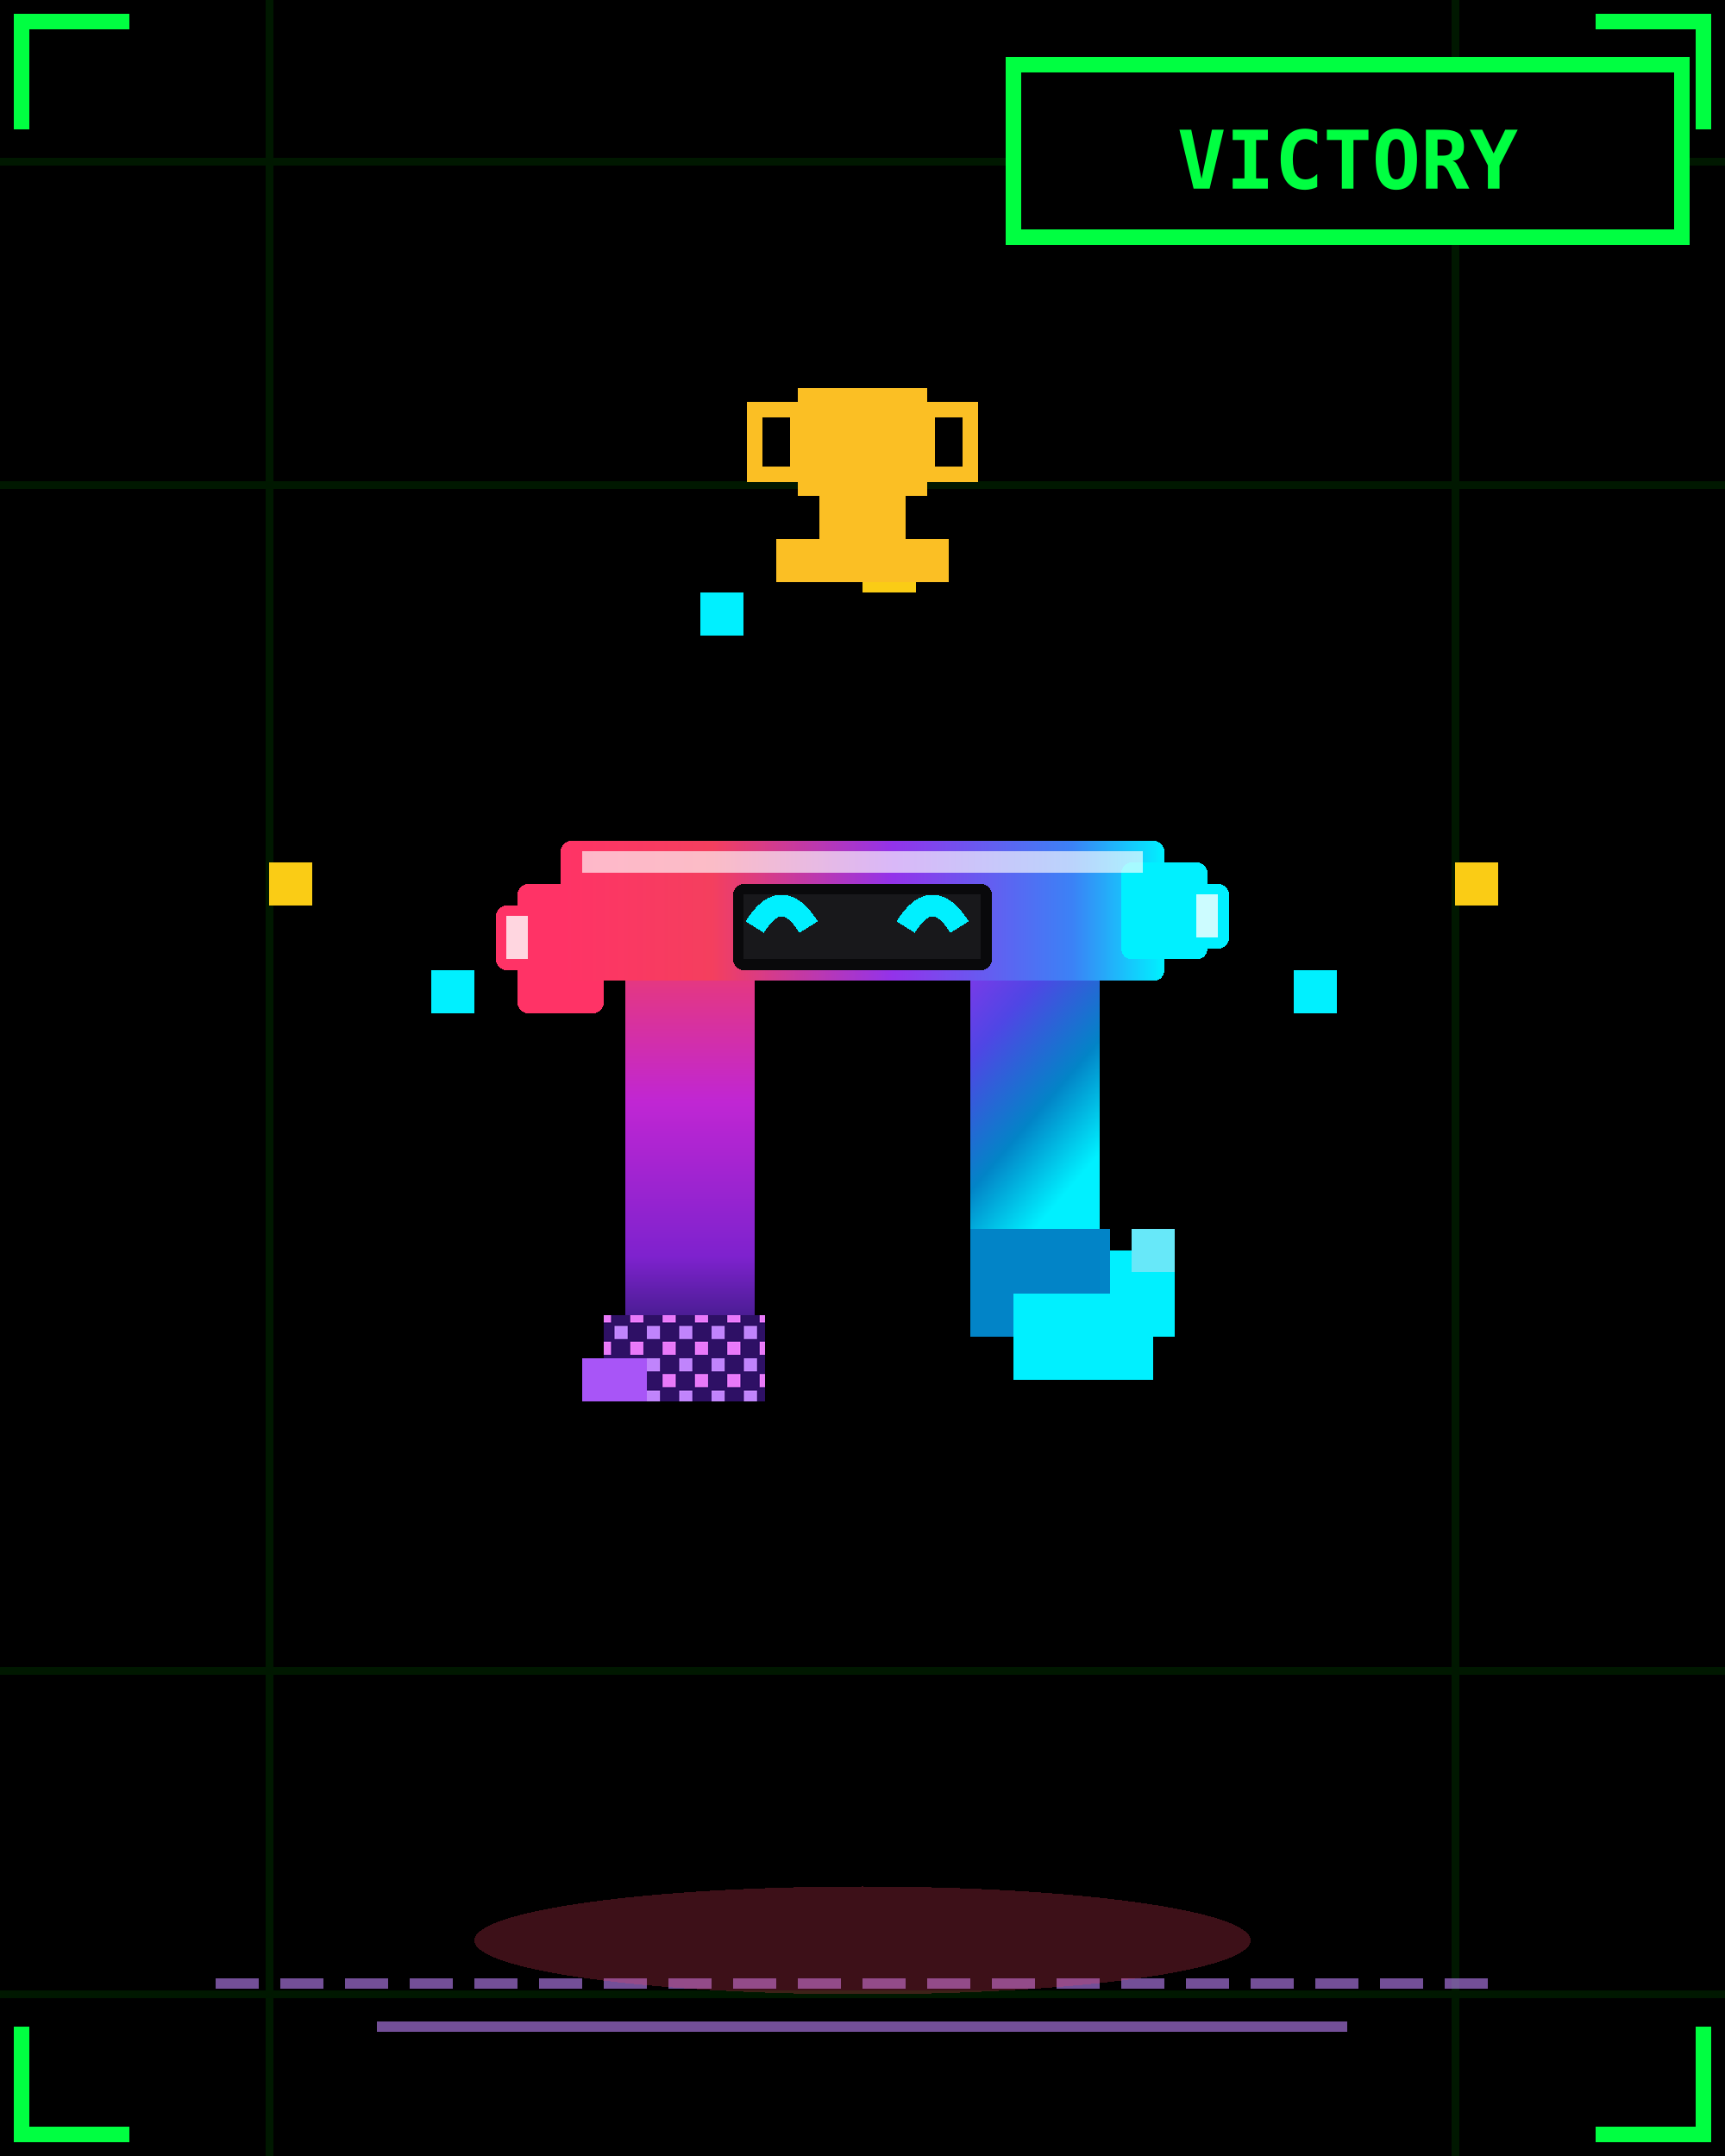
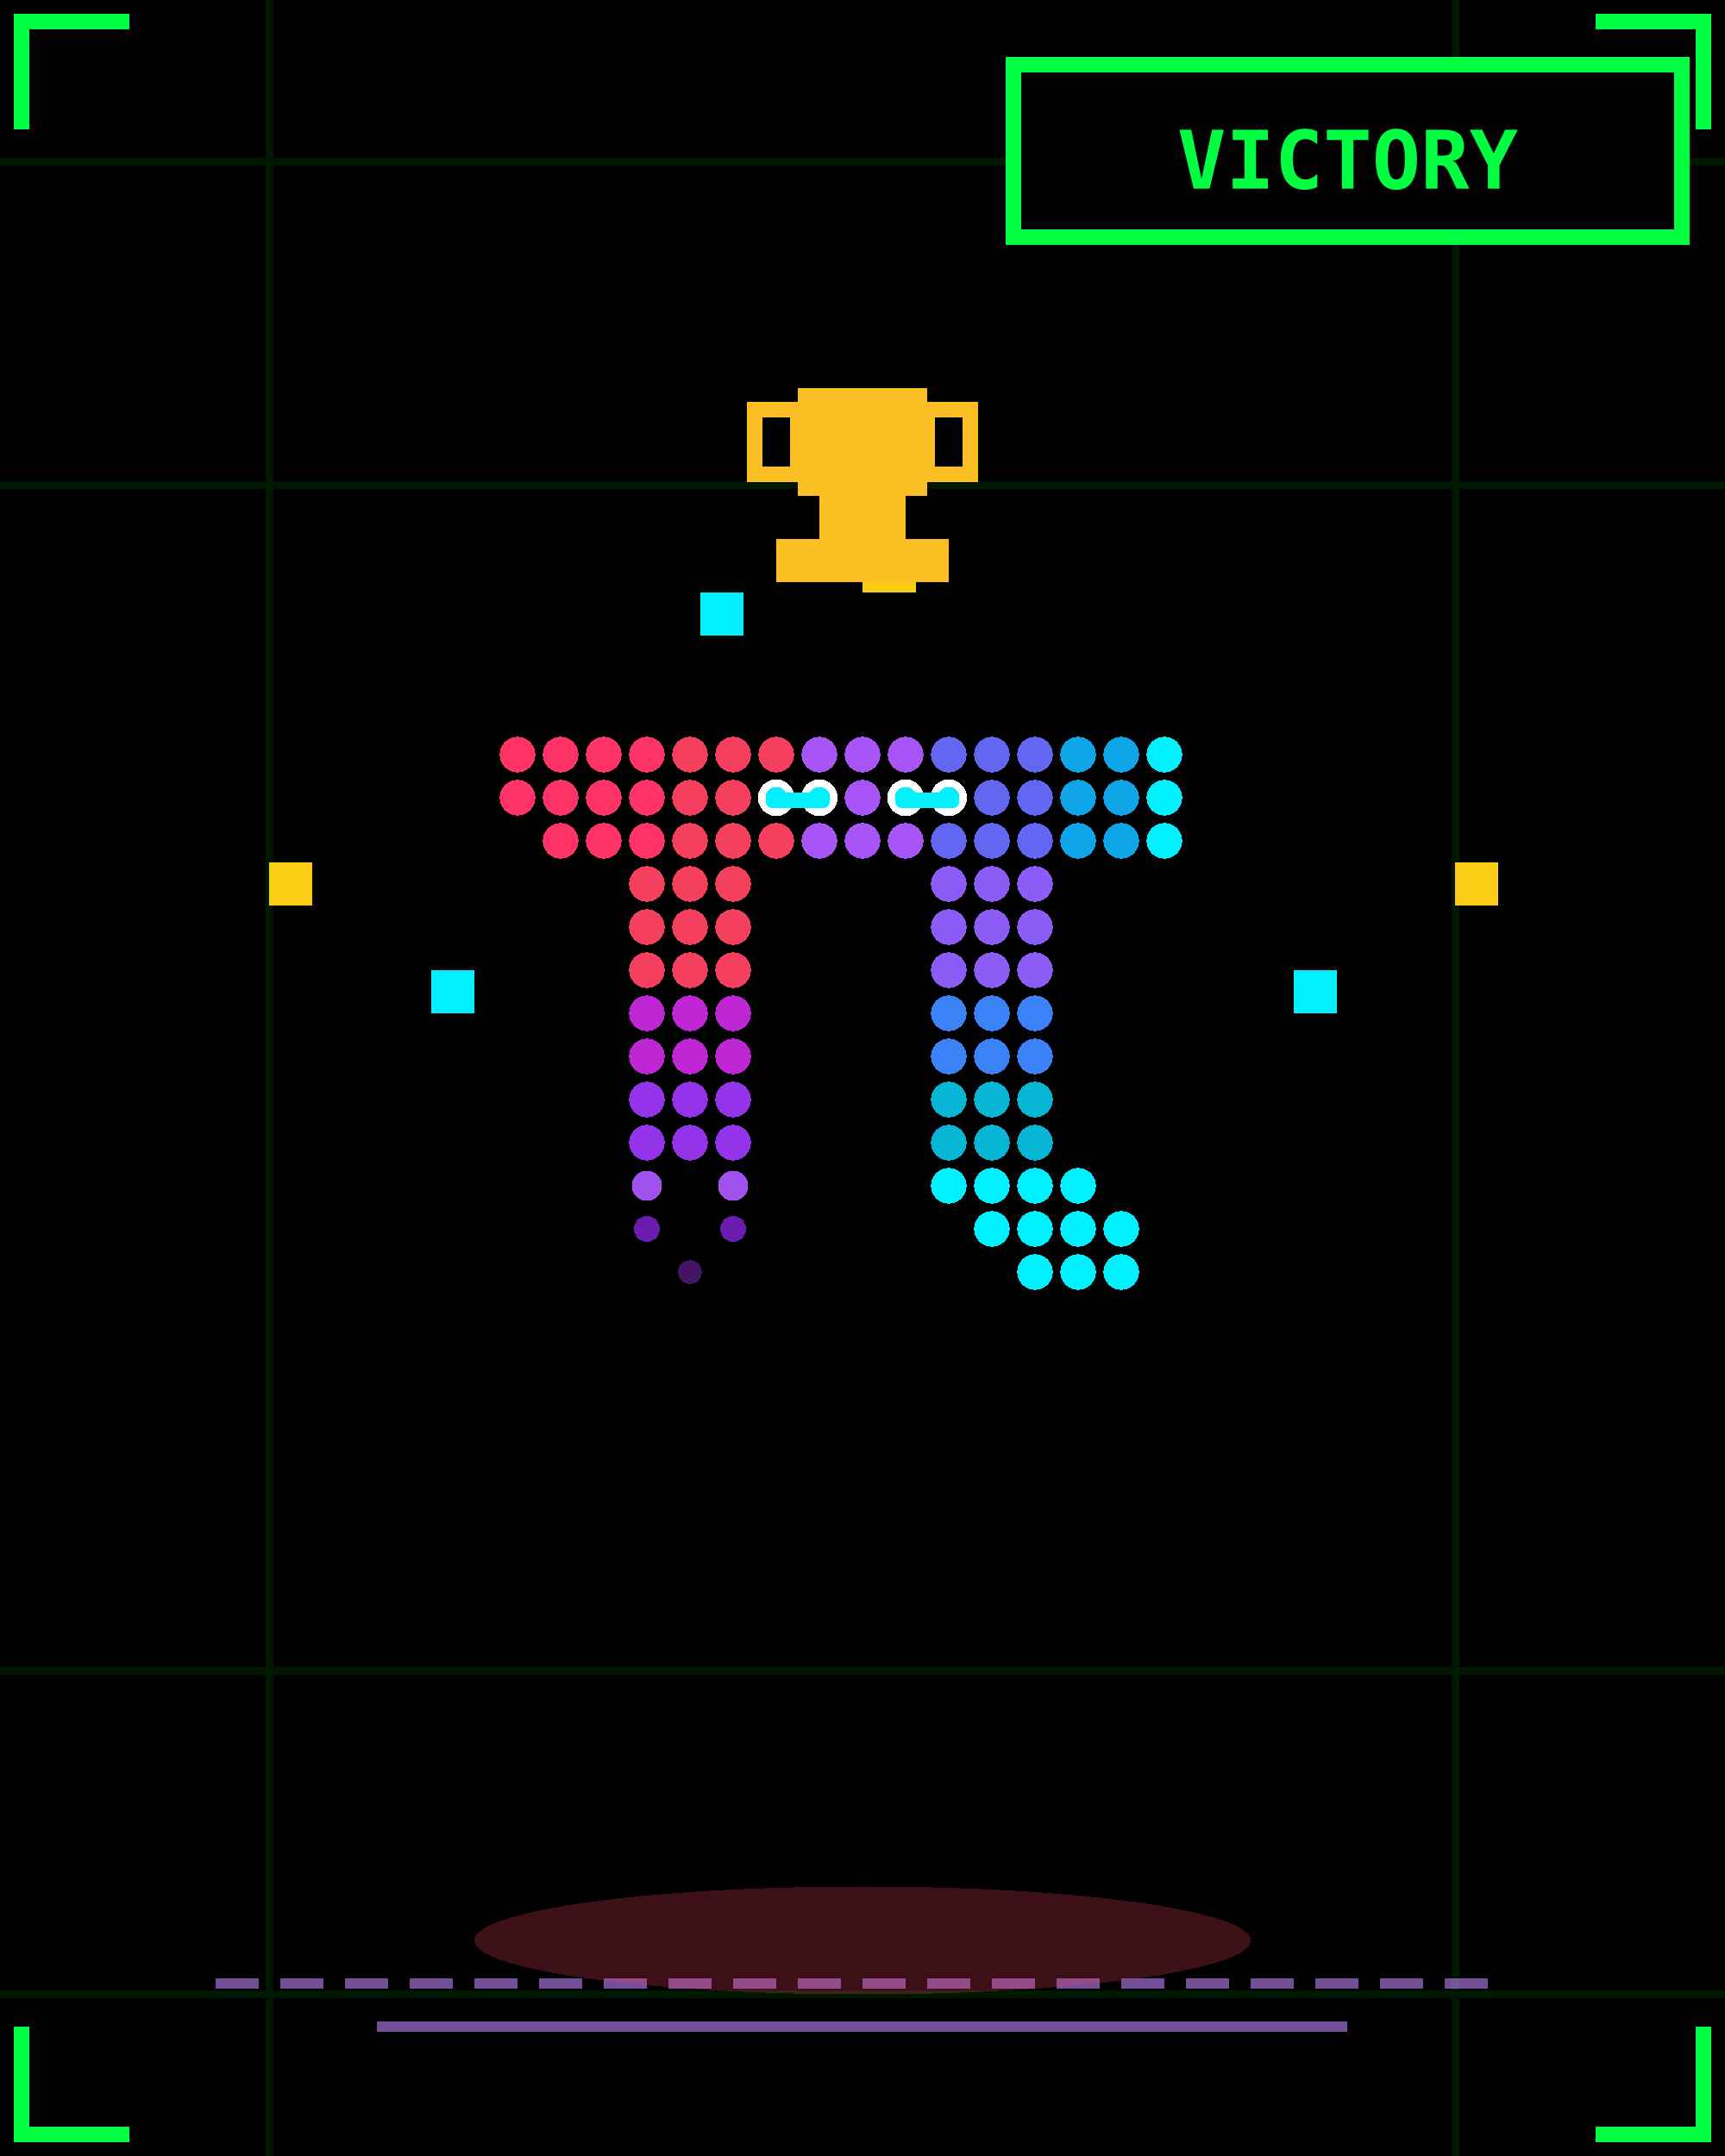
<svg xmlns="http://www.w3.org/2000/svg" viewBox="0 0 160 200" width="100%" height="100%" preserveAspectRatio="none" shape-rendering="crispEdges">
  <defs>
    <linearGradient id="piCrossbarGrad" x1="0%" y1="0%" x2="100%" y2="0%">
      <stop offset="0%" stop-color="#ff3366" />
      <stop offset="25%" stop-color="#f43f5e" />
      <stop offset="55%" stop-color="#9333ea" />
      <stop offset="85%" stop-color="#3b82f6" />
      <stop offset="100%" stop-color="#00f0ff" />
    </linearGradient>
    <linearGradient id="piLeftLegGrad" x1="0%" y1="0%" x2="0%" y2="100%">
      <stop offset="0%" stop-color="#f43f5e" />
      <stop offset="45%" stop-color="#c026d3" />
      <stop offset="85%" stop-color="#7e22ce" />
      <stop offset="100%" stop-color="#4c1d95" />
    </linearGradient>
    <linearGradient id="piRightLegGrad" x1="0%" y1="0%" x2="50%" y2="100%">
      <stop offset="0%" stop-color="#9333ea" />
      <stop offset="35%" stop-color="#4f46e5" />
      <stop offset="70%" stop-color="#0284c7" />
      <stop offset="100%" stop-color="#00f0ff" />
    </linearGradient>
    <pattern id="piHalftone" x="0" y="0" width="3" height="3" patternUnits="userSpaceOnUse">
      <rect width="3" height="3" fill="#2e1065" />
      <rect x="0" y="0" width="1.2" height="1.2" fill="#c084fc" />
      <rect x="1.5" y="1.5" width="1.2" height="1.2" fill="#e879f9" />
    </pattern>
  </defs>
  <style>
    @keyframes victoryBounce { 0%, 100% { transform: translateY(0px); } 50% { transform: translateY(-8px); } }
    @keyframes sparkleFloat1 { 0% { opacity: 0; transform: translateY(10px) scale(0.6); } 50% { opacity: 1; transform: translateY(-40px) scale(1.1); } 100% { opacity: 0; transform: translateY(-70px) scale(0.6); } }
    @keyframes sparkleFloat2 { 0% { opacity: 0; transform: translateY(10px) scale(0.6); } 50% { opacity: 1; transform: translateY(-40px) scale(1.1); } 100% { opacity: 0; transform: translateY(-70px) scale(0.6); } }

    .mascot-victory { animation: victoryBounce 0.8s steps(4) infinite; transform-origin: 80px 100px; }
    .sparkle-1 { animation: sparkleFloat1 1.6s steps(6) infinite; }
    .sparkle-2 { animation: sparkleFloat2 1.6s steps(6) infinite 0.8s; }
  </style>
  <rect width="160" height="200" fill="#000000" />
  <g stroke="#003b00" stroke-width="0.75" opacity="0.4">
    <line x1="0" y1="15" x2="160" y2="15" />
    <line x1="0" y1="45" x2="160" y2="45" />
    <line x1="0" y1="155" x2="160" y2="155" />
    <line x1="0" y1="185" x2="160" y2="185" />
    <line x1="25" y1="0" x2="25" y2="200" />
    <line x1="135" y1="0" x2="135" y2="200" />
  </g>
  <g stroke="#00ff41" stroke-width="1.5" fill="none">
    <path d="M2,12 L2,2 L12,2" />
    <path d="M158,12 L158,2 L148,2" />
    <path d="M2,188 L2,198 L12,198" />
    <path d="M158,188 L158,198 L148,198" />
  </g>
  <g transform="translate(94, 6)">
    <rect width="62" height="16" fill="#000000" stroke="#00ff41" stroke-width="1.5" />
    <text x="31" y="11.5" font-family="'Fira Code', monospace" font-size="7.5" font-weight="900" fill="#00ff41" text-anchor="middle">VICTORY</text>
  </g>
  <g class="sparkle-1" fill="#facc15" transform="translate(0, 80)">
    <rect x="25" y="0" width="4" height="4" />
    <rect x="135" y="0" width="4" height="4" />
    <rect x="80" y="-30" width="5" height="5" />
  </g>
  <g class="sparkle-2" fill="#00f0ff" transform="translate(0, 90)">
    <rect x="40" y="0" width="4" height="4" />
    <rect x="120" y="0" width="4" height="4" />
    <rect x="65" y="-35" width="4" height="4" />
  </g>
  <g transform="translate(70, 36)" fill="#fbbf24">
    <rect x="4" y="0" width="12" height="10" />
    <rect x="6" y="10" width="8" height="4" />
    <rect x="2" y="14" width="16" height="4" />
    <rect x="0" y="2" width="4" height="6" fill="none" stroke="#fbbf24" stroke-width="1.5" />
    <rect x="16" y="2" width="4" height="6" fill="none" stroke="#fbbf24" stroke-width="1.5" />
  </g>
  <g opacity="0.6" stroke="#c084fc" stroke-width="1">
    <line x1="20" y1="184" x2="140" y2="184" stroke-dasharray="4,2" />
    <line x1="35" y1="188" x2="125" y2="188" />
  </g>
  <ellipse cx="80" cy="180" rx="36" ry="5" fill="#f43f5e" opacity="0.25" />
  <g class="mascot-victory">
-     <rect x="58" y="86" width="12" height="36" fill="url(#piLeftLegGrad)" />
-     <rect x="56" y="122" width="15" height="8" fill="url(#piHalftone)" />
-     <rect x="54" y="126" width="6" height="4" fill="#a855f7" />
-     <rect x="90" y="86" width="12" height="28" fill="url(#piRightLegGrad)" />
-     <rect x="90" y="114" width="13" height="10" fill="#0284c7" />
-     <rect x="94" y="120" width="13" height="8" fill="#00f0ff" />
-     <rect x="103" y="116" width="6" height="8" fill="#00f0ff" />
-     <rect x="105" y="114" width="4" height="4" fill="#67e8f9" />
-     <rect x="48" y="82" width="8" height="12" fill="#ff3366" rx="1" />
-     <rect x="52" y="78" width="56" height="13" fill="url(#piCrossbarGrad)" rx="1" />
-     <rect x="104" y="80" width="8" height="9" fill="#00f0ff" rx="1" />
-     <rect x="54" y="79" width="52" height="2" fill="#ffffff" opacity="0.65" />
-     <rect x="68" y="82" width="24" height="8" fill="#09090b" rx="1" />
-     <rect x="69" y="83" width="22" height="6" fill="#18181b" />
-     <path d="M70,86 Q72.5,82 75,86" stroke="#00f0ff" stroke-width="2" fill="none" />
-     <path d="M84,86 Q86.5,82 89,86" stroke="#00f0ff" stroke-width="2" fill="none" />
-     <rect x="46" y="84" width="4" height="6" fill="#ff3366" rx="1" />
-     <rect x="47" y="85" width="2" height="4" fill="#ffffff" opacity="0.8" />
-     <rect x="110" y="82" width="4" height="6" fill="#00f0ff" rx="1" />
-     <rect x="111" y="83" width="2" height="4" fill="#ffffff" opacity="0.8" />
+     <g class="eye-open">
+       <circle cx="48" cy="70" r="1.65" fill="#ff3366" />
+       <circle cx="48" cy="74" r="1.65" fill="#ff3366" />
+       <circle cx="52" cy="70" r="1.65" fill="#ff3366" />
+       <circle cx="52" cy="74" r="1.65" fill="#ff3366" />
+       <circle cx="52" cy="78" r="1.65" fill="#ff3366" />
+       <circle cx="56" cy="70" r="1.65" fill="#ff3366" />
+       <circle cx="56" cy="74" r="1.65" fill="#ff3366" />
+       <circle cx="56" cy="78" r="1.65" fill="#ff3366" />
+       <circle cx="60" cy="70" r="1.65" fill="#ff3366" />
+       <circle cx="60" cy="74" r="1.65" fill="#ff3366" />
+       <circle cx="60" cy="78" r="1.65" fill="#ff3366" />
+       <circle cx="64" cy="70" r="1.65" fill="#f43f5e" />
+       <circle cx="64" cy="74" r="1.65" fill="#f43f5e" />
+       <circle cx="64" cy="78" r="1.65" fill="#f43f5e" />
+       <circle cx="68" cy="70" r="1.65" fill="#f43f5e" />
+       <circle cx="68" cy="74" r="1.65" fill="#f43f5e" />
+       <circle cx="68" cy="78" r="1.65" fill="#f43f5e" />
+       <circle cx="72" cy="70" r="1.65" fill="#f43f5e" />
+       <circle cx="72" cy="78" r="1.65" fill="#f43f5e" />
+       <circle cx="76" cy="70" r="1.65" fill="#a855f7" />
+       <circle cx="76" cy="78" r="1.65" fill="#a855f7" />
+       <circle cx="80" cy="70" r="1.65" fill="#a855f7" />
+       <circle cx="80" cy="74" r="1.65" fill="#a855f7" />
+       <circle cx="80" cy="78" r="1.65" fill="#a855f7" />
+       <circle cx="84" cy="70" r="1.65" fill="#a855f7" />
+       <circle cx="84" cy="78" r="1.65" fill="#a855f7" />
+       <circle cx="88" cy="70" r="1.65" fill="#6366f1" />
+       <circle cx="88" cy="78" r="1.65" fill="#6366f1" />
+       <circle cx="92" cy="70" r="1.65" fill="#6366f1" />
+       <circle cx="92" cy="74" r="1.65" fill="#6366f1" />
+       <circle cx="92" cy="78" r="1.65" fill="#6366f1" />
+       <circle cx="96" cy="70" r="1.65" fill="#6366f1" />
+       <circle cx="96" cy="74" r="1.65" fill="#6366f1" />
+       <circle cx="96" cy="78" r="1.65" fill="#6366f1" />
+       <circle cx="100" cy="70" r="1.65" fill="#0ea5e9" />
+       <circle cx="100" cy="74" r="1.65" fill="#0ea5e9" />
+       <circle cx="100" cy="78" r="1.65" fill="#0ea5e9" />
+       <circle cx="104" cy="70" r="1.65" fill="#0ea5e9" />
+       <circle cx="104" cy="74" r="1.65" fill="#0ea5e9" />
+       <circle cx="104" cy="78" r="1.65" fill="#0ea5e9" />
+       <circle cx="108" cy="70" r="1.65" fill="#00f0ff" />
+       <circle cx="108" cy="74" r="1.65" fill="#00f0ff" />
+       <circle cx="108" cy="78" r="1.65" fill="#00f0ff" />
+       <circle cx="60" cy="82" r="1.65" fill="#f43f5e" />
+       <circle cx="64" cy="82" r="1.65" fill="#f43f5e" />
+       <circle cx="68" cy="82" r="1.65" fill="#f43f5e" />
+       <circle cx="60" cy="86" r="1.65" fill="#f43f5e" />
+       <circle cx="64" cy="86" r="1.65" fill="#f43f5e" />
+       <circle cx="68" cy="86" r="1.65" fill="#f43f5e" />
+       <circle cx="60" cy="90" r="1.65" fill="#f43f5e" />
+       <circle cx="64" cy="90" r="1.65" fill="#f43f5e" />
+       <circle cx="68" cy="90" r="1.65" fill="#f43f5e" />
+       <circle cx="60" cy="94" r="1.65" fill="#c026d3" />
+       <circle cx="64" cy="94" r="1.65" fill="#c026d3" />
+       <circle cx="68" cy="94" r="1.65" fill="#c026d3" />
+       <circle cx="60" cy="98" r="1.65" fill="#c026d3" />
+       <circle cx="64" cy="98" r="1.65" fill="#c026d3" />
+       <circle cx="68" cy="98" r="1.65" fill="#c026d3" />
+       <circle cx="60" cy="102" r="1.65" fill="#9333ea" />
+       <circle cx="64" cy="102" r="1.65" fill="#9333ea" />
+       <circle cx="68" cy="102" r="1.65" fill="#9333ea" />
+       <circle cx="60" cy="106" r="1.65" fill="#9333ea" />
+       <circle cx="64" cy="106" r="1.65" fill="#9333ea" />
+       <circle cx="68" cy="106" r="1.65" fill="#9333ea" />
+       <circle cx="60" cy="110" r="1.4" fill="#a855f7" opacity="0.8" />
+       <circle cx="68" cy="110" r="1.4" fill="#a855f7" opacity="0.8" />
+       <circle cx="60" cy="114" r="1.2" fill="#7e22ce" opacity="0.6" />
+       <circle cx="68" cy="114" r="1.2" fill="#7e22ce" opacity="0.6" />
+       <circle cx="64" cy="118" r="1.1" fill="#581c87" opacity="0.5" />
+       <circle cx="88" cy="82" r="1.65" fill="#8b5cf6" />
+       <circle cx="92" cy="82" r="1.65" fill="#8b5cf6" />
+       <circle cx="96" cy="82" r="1.65" fill="#8b5cf6" />
+       <circle cx="88" cy="86" r="1.65" fill="#8b5cf6" />
+       <circle cx="92" cy="86" r="1.65" fill="#8b5cf6" />
+       <circle cx="96" cy="86" r="1.65" fill="#8b5cf6" />
+       <circle cx="88" cy="90" r="1.65" fill="#8b5cf6" />
+       <circle cx="92" cy="90" r="1.65" fill="#8b5cf6" />
+       <circle cx="96" cy="90" r="1.65" fill="#8b5cf6" />
+       <circle cx="88" cy="94" r="1.65" fill="#3b82f6" />
+       <circle cx="92" cy="94" r="1.65" fill="#3b82f6" />
+       <circle cx="96" cy="94" r="1.65" fill="#3b82f6" />
+       <circle cx="88" cy="98" r="1.65" fill="#3b82f6" />
+       <circle cx="92" cy="98" r="1.65" fill="#3b82f6" />
+       <circle cx="96" cy="98" r="1.65" fill="#3b82f6" />
+       <circle cx="88" cy="102" r="1.65" fill="#06b6d4" />
+       <circle cx="92" cy="102" r="1.65" fill="#06b6d4" />
+       <circle cx="96" cy="102" r="1.65" fill="#06b6d4" />
+       <circle cx="88" cy="106" r="1.65" fill="#06b6d4" />
+       <circle cx="92" cy="106" r="1.65" fill="#06b6d4" />
+       <circle cx="96" cy="106" r="1.65" fill="#06b6d4" />
+       <circle cx="88" cy="110" r="1.65" fill="#00f0ff" />
+       <circle cx="92" cy="110" r="1.65" fill="#00f0ff" />
+       <circle cx="96" cy="110" r="1.65" fill="#00f0ff" />
+       <circle cx="100" cy="110" r="1.65" fill="#00f0ff" />
+       <circle cx="92" cy="114" r="1.65" fill="#00f0ff" />
+       <circle cx="96" cy="114" r="1.65" fill="#00f0ff" />
+       <circle cx="100" cy="114" r="1.65" fill="#00f0ff" />
+       <circle cx="104" cy="114" r="1.65" fill="#00f0ff" />
+       <circle cx="96" cy="118" r="1.65" fill="#00f0ff" />
+       <circle cx="100" cy="118" r="1.65" fill="#00f0ff" />
+       <circle cx="104" cy="118" r="1.65" fill="#00f0ff" />
+       <circle cx="72" cy="74" r="1.7" fill="#ffffff" />
+       <circle cx="72" cy="74" r="1" fill="#00f0ff" />
+       <circle cx="76" cy="74" r="1.7" fill="#ffffff" />
+       <circle cx="76" cy="74" r="1" fill="#00f0ff" />
+       <circle cx="84" cy="74" r="1.7" fill="#ffffff" />
+       <circle cx="84" cy="74" r="1" fill="#00f0ff" />
+       <circle cx="88" cy="74" r="1.7" fill="#ffffff" />
+       <circle cx="88" cy="74" r="1" fill="#00f0ff" />
+     </g>
+     <g class="eye-closed">
+       <circle cx="48" cy="70" r="1.65" fill="#ff3366" />
+       <circle cx="48" cy="74" r="1.65" fill="#ff3366" />
+       <circle cx="52" cy="70" r="1.65" fill="#ff3366" />
+       <circle cx="52" cy="74" r="1.65" fill="#ff3366" />
+       <circle cx="52" cy="78" r="1.65" fill="#ff3366" />
+       <circle cx="56" cy="70" r="1.65" fill="#ff3366" />
+       <circle cx="56" cy="74" r="1.65" fill="#ff3366" />
+       <circle cx="56" cy="78" r="1.65" fill="#ff3366" />
+       <circle cx="60" cy="70" r="1.65" fill="#ff3366" />
+       <circle cx="60" cy="74" r="1.65" fill="#ff3366" />
+       <circle cx="60" cy="78" r="1.65" fill="#ff3366" />
+       <circle cx="64" cy="70" r="1.65" fill="#f43f5e" />
+       <circle cx="64" cy="74" r="1.65" fill="#f43f5e" />
+       <circle cx="64" cy="78" r="1.65" fill="#f43f5e" />
+       <circle cx="68" cy="70" r="1.65" fill="#f43f5e" />
+       <circle cx="68" cy="74" r="1.65" fill="#f43f5e" />
+       <circle cx="68" cy="78" r="1.65" fill="#f43f5e" />
+       <circle cx="72" cy="70" r="1.65" fill="#f43f5e" />
+       <circle cx="72" cy="78" r="1.65" fill="#f43f5e" />
+       <circle cx="76" cy="70" r="1.65" fill="#a855f7" />
+       <circle cx="76" cy="78" r="1.65" fill="#a855f7" />
+       <circle cx="80" cy="70" r="1.65" fill="#a855f7" />
+       <circle cx="80" cy="74" r="1.65" fill="#a855f7" />
+       <circle cx="80" cy="78" r="1.65" fill="#a855f7" />
+       <circle cx="84" cy="70" r="1.65" fill="#a855f7" />
+       <circle cx="84" cy="78" r="1.65" fill="#a855f7" />
+       <circle cx="88" cy="70" r="1.65" fill="#6366f1" />
+       <circle cx="88" cy="78" r="1.65" fill="#6366f1" />
+       <circle cx="92" cy="70" r="1.65" fill="#6366f1" />
+       <circle cx="92" cy="74" r="1.65" fill="#6366f1" />
+       <circle cx="92" cy="78" r="1.65" fill="#6366f1" />
+       <circle cx="96" cy="70" r="1.65" fill="#6366f1" />
+       <circle cx="96" cy="74" r="1.65" fill="#6366f1" />
+       <circle cx="96" cy="78" r="1.65" fill="#6366f1" />
+       <circle cx="100" cy="70" r="1.65" fill="#0ea5e9" />
+       <circle cx="100" cy="74" r="1.65" fill="#0ea5e9" />
+       <circle cx="100" cy="78" r="1.65" fill="#0ea5e9" />
+       <circle cx="104" cy="70" r="1.65" fill="#0ea5e9" />
+       <circle cx="104" cy="74" r="1.65" fill="#0ea5e9" />
+       <circle cx="104" cy="78" r="1.65" fill="#0ea5e9" />
+       <circle cx="108" cy="70" r="1.65" fill="#00f0ff" />
+       <circle cx="108" cy="74" r="1.65" fill="#00f0ff" />
+       <circle cx="108" cy="78" r="1.65" fill="#00f0ff" />
+       <circle cx="60" cy="82" r="1.65" fill="#f43f5e" />
+       <circle cx="64" cy="82" r="1.65" fill="#f43f5e" />
+       <circle cx="68" cy="82" r="1.65" fill="#f43f5e" />
+       <circle cx="60" cy="86" r="1.65" fill="#f43f5e" />
+       <circle cx="64" cy="86" r="1.65" fill="#f43f5e" />
+       <circle cx="68" cy="86" r="1.65" fill="#f43f5e" />
+       <circle cx="60" cy="90" r="1.65" fill="#f43f5e" />
+       <circle cx="64" cy="90" r="1.65" fill="#f43f5e" />
+       <circle cx="68" cy="90" r="1.65" fill="#f43f5e" />
+       <circle cx="60" cy="94" r="1.65" fill="#c026d3" />
+       <circle cx="64" cy="94" r="1.65" fill="#c026d3" />
+       <circle cx="68" cy="94" r="1.65" fill="#c026d3" />
+       <circle cx="60" cy="98" r="1.65" fill="#c026d3" />
+       <circle cx="64" cy="98" r="1.65" fill="#c026d3" />
+       <circle cx="68" cy="98" r="1.65" fill="#c026d3" />
+       <circle cx="60" cy="102" r="1.65" fill="#9333ea" />
+       <circle cx="64" cy="102" r="1.65" fill="#9333ea" />
+       <circle cx="68" cy="102" r="1.65" fill="#9333ea" />
+       <circle cx="60" cy="106" r="1.65" fill="#9333ea" />
+       <circle cx="64" cy="106" r="1.65" fill="#9333ea" />
+       <circle cx="68" cy="106" r="1.65" fill="#9333ea" />
+       <circle cx="60" cy="110" r="1.4" fill="#a855f7" opacity="0.8" />
+       <circle cx="68" cy="110" r="1.4" fill="#a855f7" opacity="0.8" />
+       <circle cx="60" cy="114" r="1.2" fill="#7e22ce" opacity="0.6" />
+       <circle cx="68" cy="114" r="1.2" fill="#7e22ce" opacity="0.6" />
+       <circle cx="64" cy="118" r="1.1" fill="#581c87" opacity="0.5" />
+       <circle cx="88" cy="82" r="1.65" fill="#8b5cf6" />
+       <circle cx="92" cy="82" r="1.65" fill="#8b5cf6" />
+       <circle cx="96" cy="82" r="1.65" fill="#8b5cf6" />
+       <circle cx="88" cy="86" r="1.65" fill="#8b5cf6" />
+       <circle cx="92" cy="86" r="1.65" fill="#8b5cf6" />
+       <circle cx="96" cy="86" r="1.65" fill="#8b5cf6" />
+       <circle cx="88" cy="90" r="1.65" fill="#8b5cf6" />
+       <circle cx="92" cy="90" r="1.65" fill="#8b5cf6" />
+       <circle cx="96" cy="90" r="1.65" fill="#8b5cf6" />
+       <circle cx="88" cy="94" r="1.65" fill="#3b82f6" />
+       <circle cx="92" cy="94" r="1.65" fill="#3b82f6" />
+       <circle cx="96" cy="94" r="1.65" fill="#3b82f6" />
+       <circle cx="88" cy="98" r="1.65" fill="#3b82f6" />
+       <circle cx="92" cy="98" r="1.65" fill="#3b82f6" />
+       <circle cx="96" cy="98" r="1.65" fill="#3b82f6" />
+       <circle cx="88" cy="102" r="1.65" fill="#06b6d4" />
+       <circle cx="92" cy="102" r="1.65" fill="#06b6d4" />
+       <circle cx="96" cy="102" r="1.65" fill="#06b6d4" />
+       <circle cx="88" cy="106" r="1.65" fill="#06b6d4" />
+       <circle cx="92" cy="106" r="1.65" fill="#06b6d4" />
+       <circle cx="96" cy="106" r="1.65" fill="#06b6d4" />
+       <circle cx="88" cy="110" r="1.65" fill="#00f0ff" />
+       <circle cx="92" cy="110" r="1.65" fill="#00f0ff" />
+       <circle cx="96" cy="110" r="1.65" fill="#00f0ff" />
+       <circle cx="100" cy="110" r="1.65" fill="#00f0ff" />
+       <circle cx="92" cy="114" r="1.65" fill="#00f0ff" />
+       <circle cx="96" cy="114" r="1.65" fill="#00f0ff" />
+       <circle cx="100" cy="114" r="1.65" fill="#00f0ff" />
+       <circle cx="104" cy="114" r="1.65" fill="#00f0ff" />
+       <circle cx="96" cy="118" r="1.65" fill="#00f0ff" />
+       <circle cx="100" cy="118" r="1.65" fill="#00f0ff" />
+       <circle cx="104" cy="118" r="1.65" fill="#00f0ff" />
+       <rect x="71" y="73.5" width="6" height="1.5" fill="#00f0ff" rx="0.75" />
+       <rect x="83" y="73.5" width="6" height="1.5" fill="#00f0ff" rx="0.75" />
+     </g>
  </g>
</svg>
